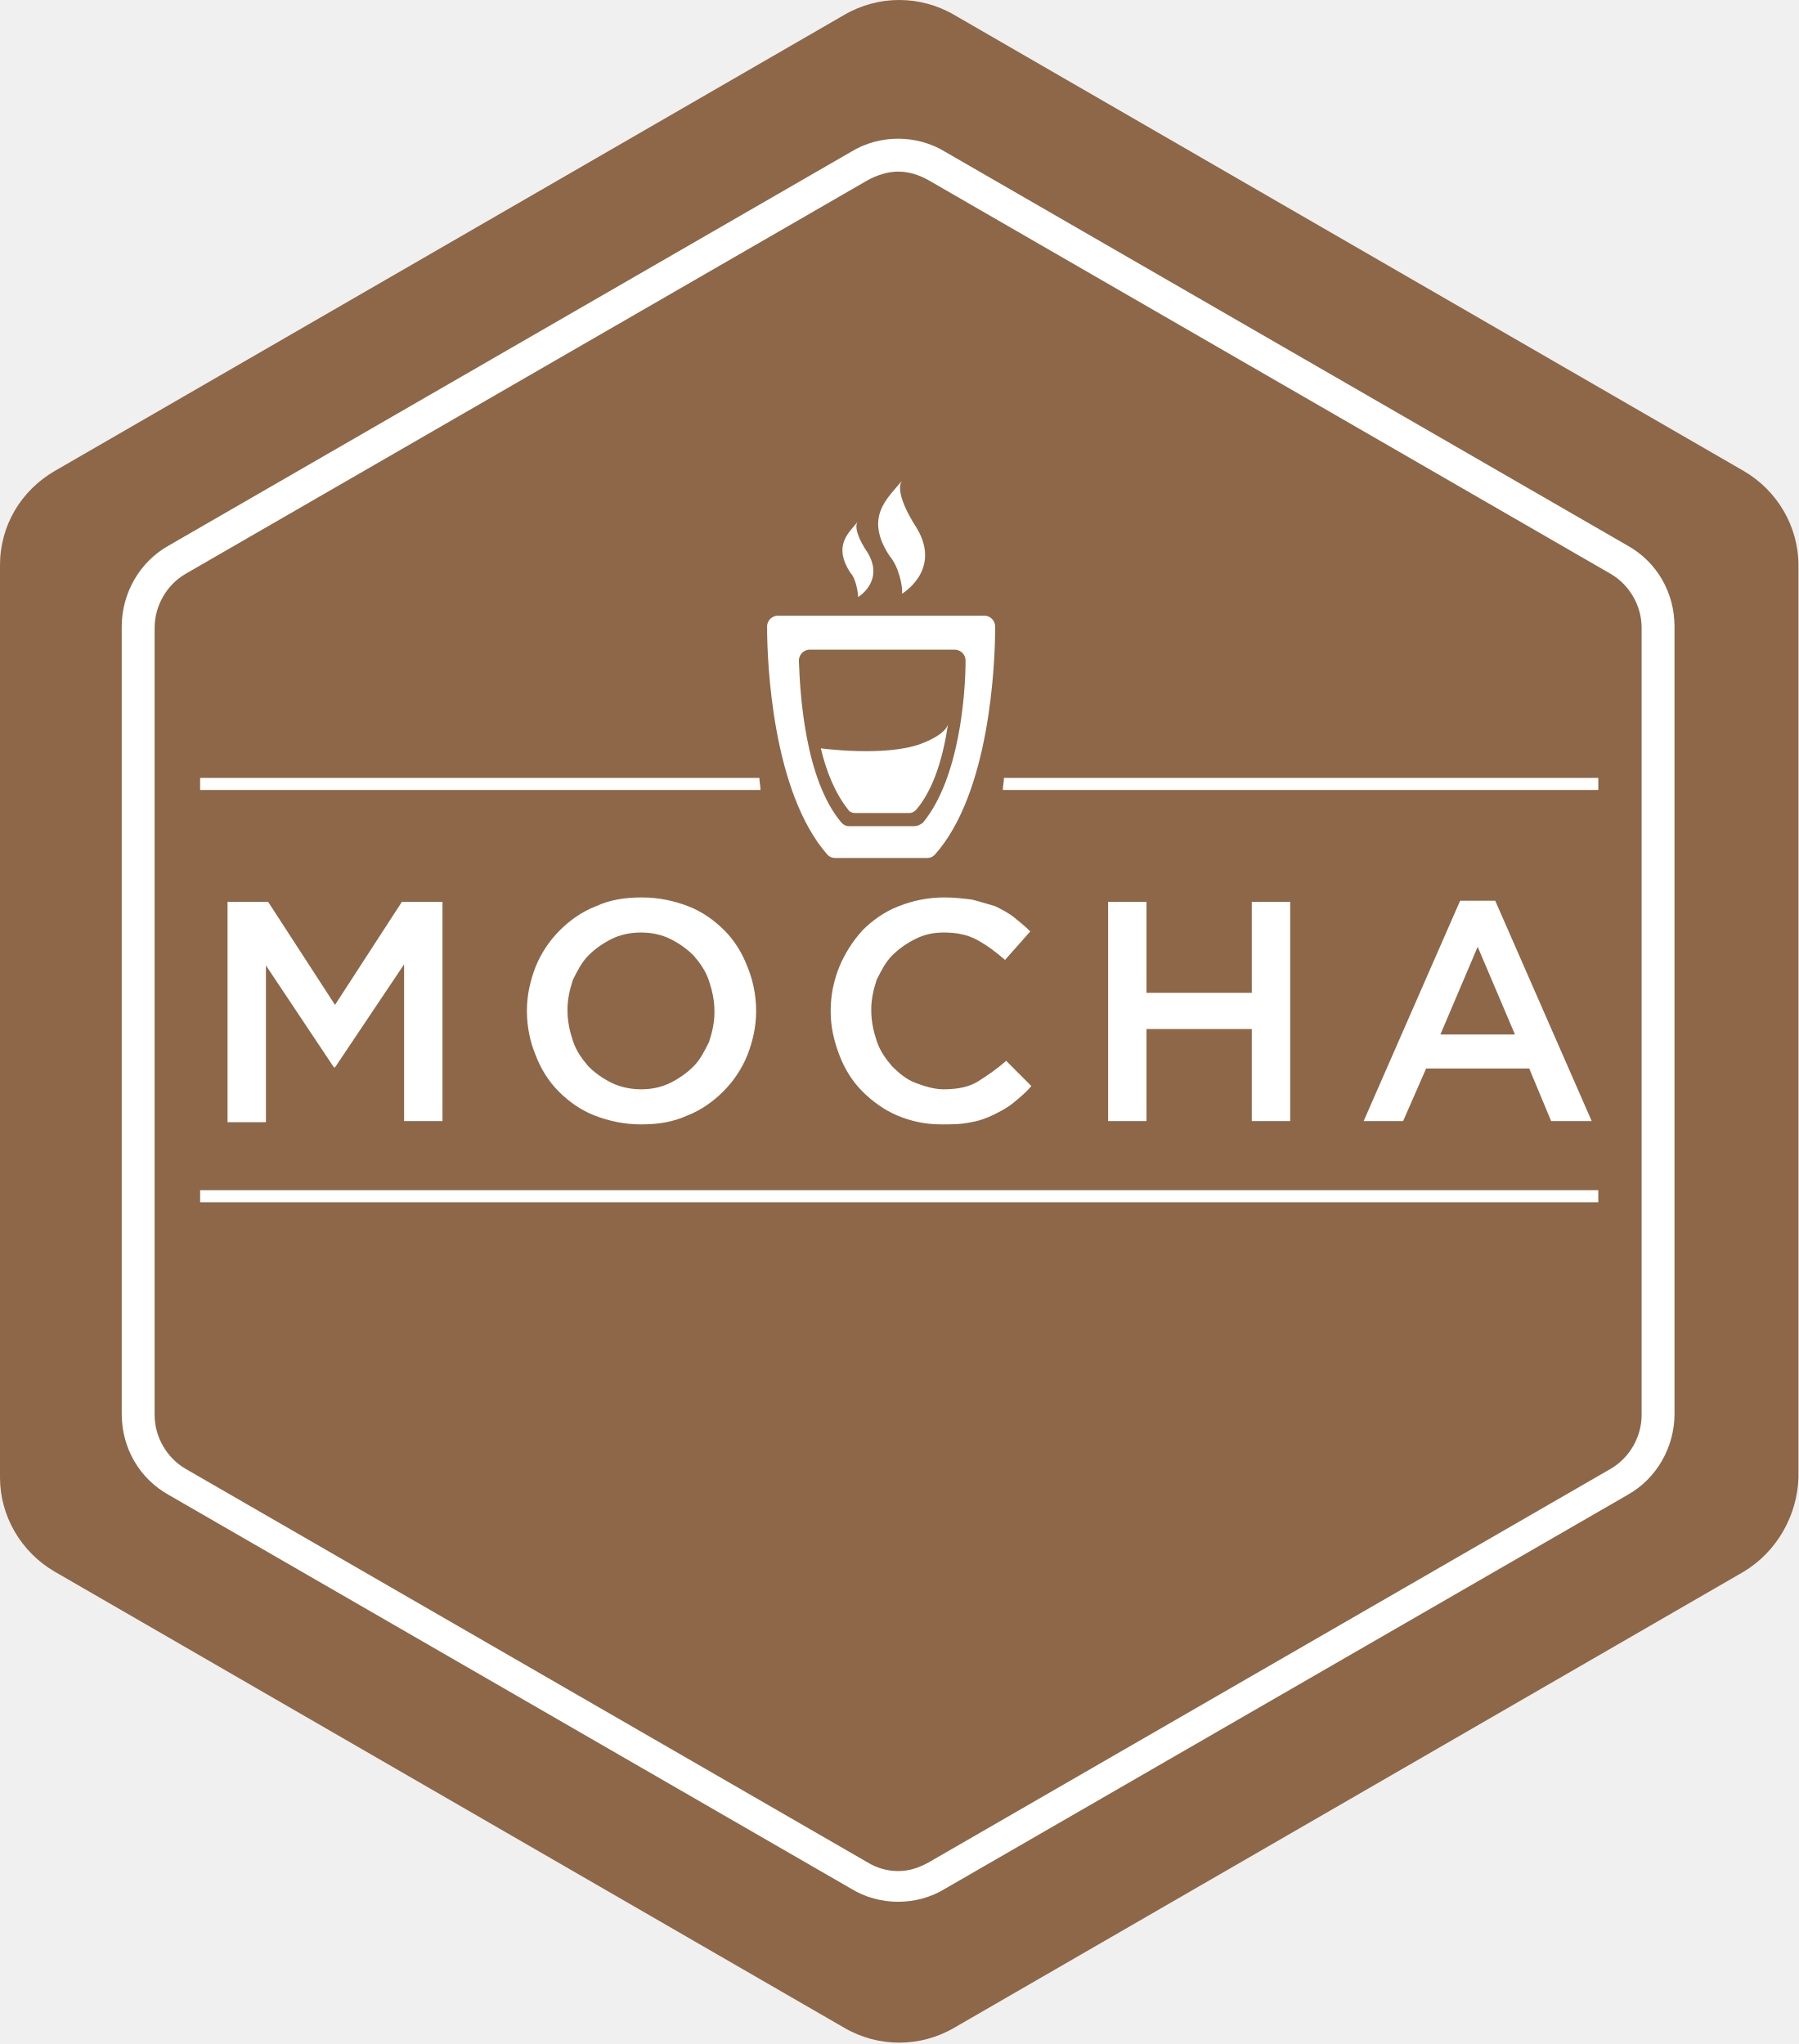
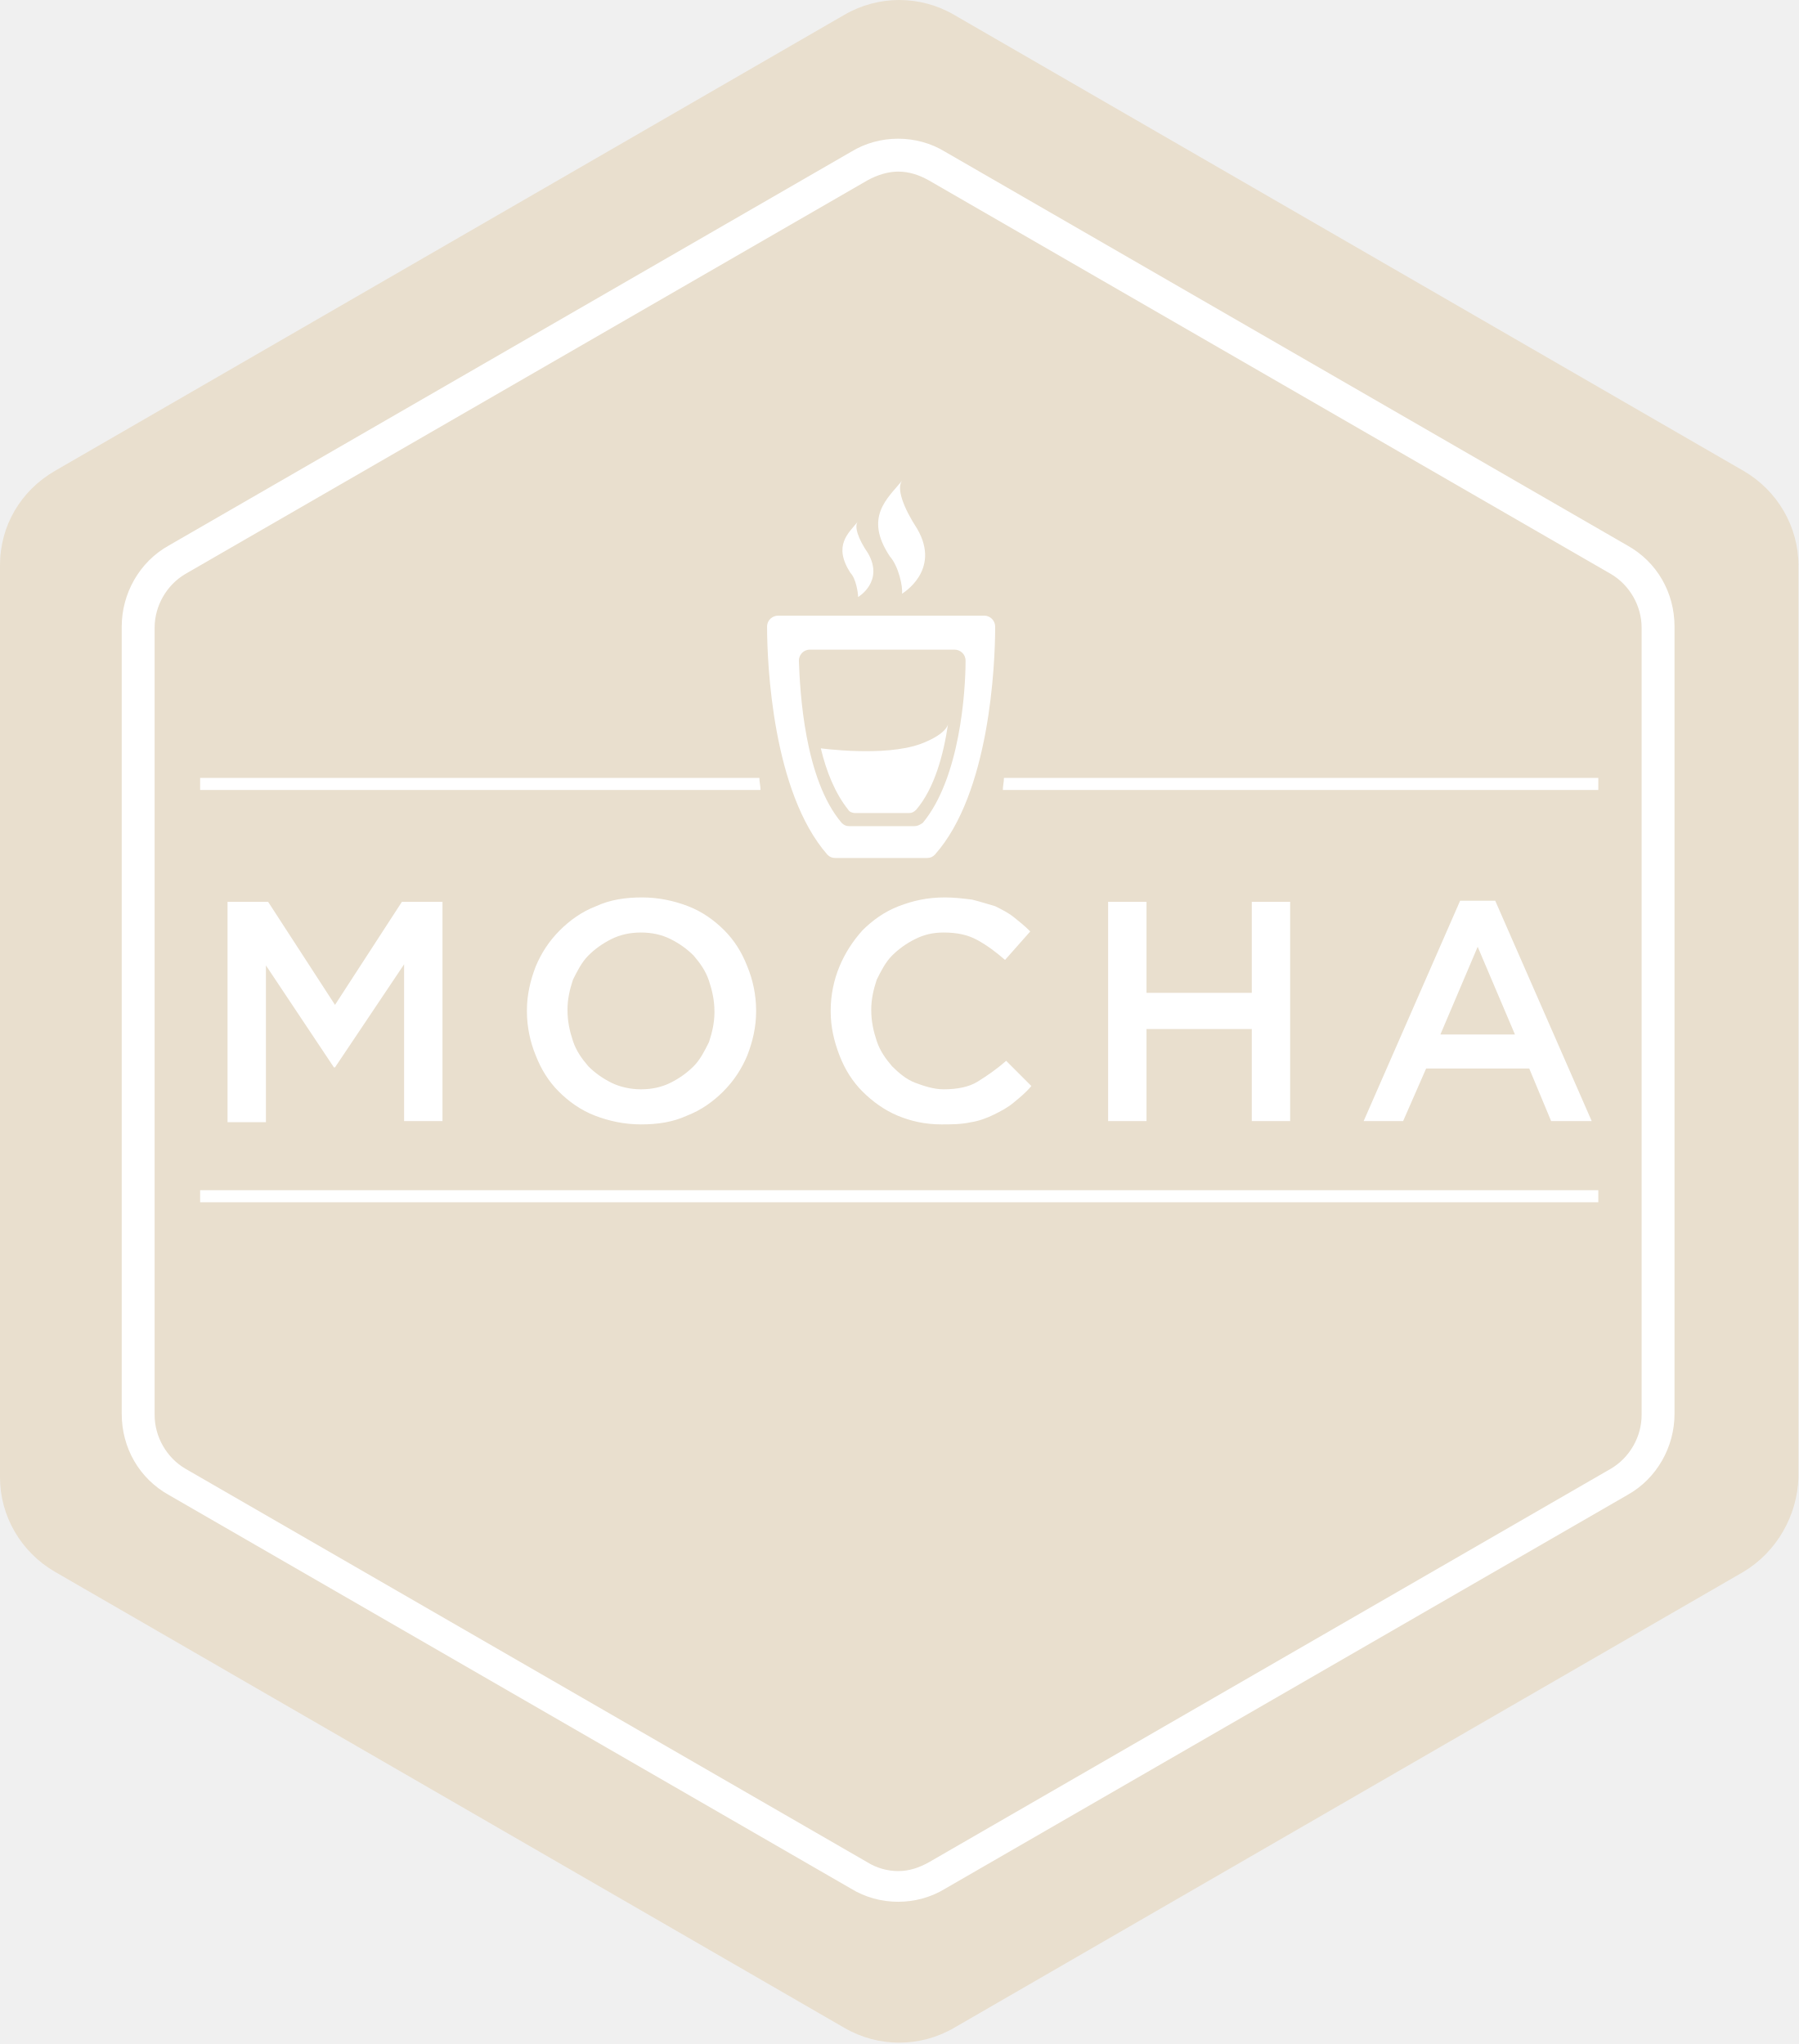
<svg xmlns="http://www.w3.org/2000/svg" width="256px" height="291px" viewBox="0 0 256 291" version="1.1" preserveAspectRatio="xMidYMid">
  <g>
-     <path d="M248.195,223.766 L135.805,288.703 C130.966,291.512 125.034,291.512 120.195,288.703 L7.805,223.766 C2.966,220.956 0,215.805 0,210.342 L0,80.468 C0,74.849 2.966,69.854 7.805,67.044 L120.195,2.107 C125.034,-0.702 130.966,-0.702 135.805,2.107 L248.195,67.044 C253.034,69.854 256,75.005 256,80.468 L256,210.342 C255.844,215.805 252.878,220.956 248.195,223.766 L248.195,223.766 Z" fill="#8D6748" />
+     <path d="M248.195,223.766 L135.805,288.703 C130.966,291.512 125.034,291.512 120.195,288.703 L7.805,223.766 C2.966,220.956 0,215.805 0,210.342 L0,80.468 C0,74.849 2.966,69.854 7.805,67.044 L120.195,2.107 C125.034,-0.702 130.966,-0.702 135.805,2.107 L248.195,67.044 C253.034,69.854 256,75.005 256,80.468 L256,210.342 C255.844,215.805 252.878,220.956 248.195,223.766 L248.195,223.766 Z" fill="#e9dfce" />
    <path d="M127.844,19.747 C125.503,19.747 123.161,20.371 121.132,21.62 L24.039,77.659 C19.824,80.001 17.327,84.527 17.327,89.21 L17.327,201.288 C17.327,206.127 19.824,210.498 24.039,212.84 L121.132,268.879 C123.161,270.128 125.503,270.752 127.844,270.752 C130.185,270.752 132.527,270.128 134.556,268.879 L231.649,212.84 C235.864,210.498 238.361,205.971 238.361,201.289 L238.361,89.21 C238.361,84.371 235.864,80.001 231.649,77.659 L134.556,21.62 C132.527,20.371 130.185,19.747 127.844,19.747 L127.844,19.747 Z M127.844,24.43 L127.844,24.43 C129.405,24.43 130.81,24.898 132.215,25.679 L229.307,81.718 C231.961,83.279 233.678,86.245 233.678,89.367 L233.678,201.445 C233.678,204.567 231.961,207.532 229.307,209.093 L132.215,265.132 C130.81,265.913 129.405,266.381 127.844,266.381 C126.283,266.381 124.722,265.913 123.473,265.132 L26.381,209.093 C23.727,207.532 22.01,204.567 22.01,201.445 L22.01,89.367 C22.01,86.245 23.727,83.279 26.381,81.718 L123.473,25.679 C124.878,24.898 126.439,24.43 127.844,24.43 L127.844,24.43 Z M118.868,122.147 L131.98,122.147 C132.449,122.147 132.761,121.99 133.073,121.678 C140.878,112.937 141.659,94.673 141.659,89.21 C141.659,88.43 141.034,87.649 140.098,87.649 L125.424,87.649 L110.751,87.649 C109.971,87.649 109.19,88.273 109.19,89.21 C109.19,94.517 109.971,112.781 117.776,121.678 C118.088,121.99 118.4,122.147 118.868,122.147 Z M115.278,92.488 L125.58,92.488 L135.883,92.488 C136.663,92.488 137.444,93.112 137.444,94.049 C137.444,98.42 136.663,110.751 131.356,117.151 C130.888,117.464 130.576,117.62 130.107,117.62 L120.898,117.62 C120.429,117.62 120.117,117.464 119.805,117.151 C114.497,110.908 113.873,98.42 113.717,94.049 C113.717,93.269 114.341,92.488 115.278,92.488 Z M128.39,84.527 C128.39,84.527 134.01,81.249 130.575,75.317 C128.546,72.195 127.61,69.542 128.39,68.449 C126.361,70.947 122.927,73.6 126.673,79.22 C127.922,80.625 128.546,83.59 128.39,84.527 Z M122.146,84.995 C122.146,84.995 125.892,82.81 123.551,78.751 C122.146,76.722 121.522,74.849 122.146,74.224 C120.741,75.941 118.556,77.658 121.053,81.561 C121.834,82.341 122.146,84.371 122.146,84.995 Z M121.678,115.747 L129.483,115.747 C129.795,115.747 130.107,115.591 130.419,115.279 C133.073,112.157 134.322,107.318 134.946,103.103 C134.946,103.103 134.79,104.508 131.044,105.913 C125.893,107.786 116.839,106.537 116.839,106.537 C117.619,109.815 118.868,112.937 120.741,115.279 C120.897,115.591 121.366,115.747 121.678,115.747 Z M62.985,159.61 L62.985,128.391 L57.209,128.391 L47.687,143.064 L38.165,128.391 L32.39,128.391 L32.39,159.766 L37.853,159.766 L37.853,137.444 L47.531,151.961 L47.687,151.961 L57.522,137.288 L57.522,159.61 L62.985,159.61 Z M97.952,129.015 C95.922,128.234 93.737,127.766 91.396,127.766 C89.054,127.766 86.869,128.078 84.839,129.015 C82.81,129.795 81.093,131.044 79.688,132.449 C78.127,134.01 77.035,135.727 76.254,137.6 C75.474,139.629 75.005,141.658 75.005,143.844 L75.005,144 C75.005,146.185 75.474,148.371 76.254,150.244 C77.035,152.273 78.127,153.99 79.532,155.395 C80.937,156.8 82.654,158.049 84.683,158.829 C86.713,159.61 88.898,160.078 91.239,160.078 C93.581,160.078 95.766,159.766 97.796,158.829 C99.825,158.049 101.542,156.8 102.947,155.395 C104.508,153.834 105.6,152.117 106.381,150.244 C107.161,148.215 107.63,146.185 107.63,144 L107.63,143.844 C107.63,141.658 107.161,139.473 106.381,137.6 C105.6,135.571 104.508,133.854 103.103,132.449 C101.698,131.044 99.981,129.795 97.952,129.015 Z M101.698,144.156 C101.698,145.561 101.386,146.966 100.917,148.371 C100.293,149.619 99.669,150.868 98.732,151.805 C97.796,152.741 96.703,153.522 95.454,154.146 C94.205,154.771 92.8,155.083 91.239,155.083 C89.835,155.083 88.274,154.771 87.025,154.146 C85.776,153.522 84.683,152.741 83.747,151.805 C82.81,150.712 82.03,149.619 81.561,148.215 C81.093,146.81 80.781,145.405 80.781,143.844 L80.781,143.688 C80.781,142.283 81.093,140.878 81.561,139.473 C82.186,138.224 82.81,136.976 83.747,136.039 C84.683,135.102 85.776,134.322 87.025,133.697 C88.274,133.073 89.678,132.761 91.239,132.761 C92.8,132.761 94.205,133.073 95.454,133.697 C96.703,134.322 97.796,135.102 98.732,136.039 C99.669,137.132 100.449,138.224 100.917,139.629 C101.386,141.034 101.698,142.439 101.698,144 L101.698,144.156 Z M124.8,139.473 C125.424,138.224 126.049,136.975 126.985,136.039 C127.922,135.102 129.015,134.322 130.263,133.697 C131.512,133.073 132.761,132.761 134.322,132.761 C136.195,132.761 137.756,133.073 139.161,133.853 C140.566,134.634 141.815,135.571 143.063,136.663 L146.654,132.605 C145.873,131.824 145.093,131.2 144.312,130.575 C143.532,129.951 142.595,129.483 141.659,129.014 C140.566,128.702 139.629,128.39 138.38,128.078 C137.132,127.922 135.883,127.766 134.478,127.766 C131.98,127.766 129.951,128.234 127.922,129.014 C125.893,129.795 124.176,131.044 122.771,132.449 C121.366,134.01 120.273,135.727 119.493,137.6 C118.712,139.473 118.244,141.658 118.244,143.844 L118.244,144 C118.244,146.185 118.712,148.214 119.493,150.244 C120.273,152.273 121.366,153.99 122.771,155.395 C124.176,156.8 125.893,158.049 127.766,158.829 C129.639,159.61 131.668,160.078 134.01,160.078 C135.415,160.078 136.819,160.078 138.224,159.766 C139.317,159.61 140.566,159.141 141.502,158.673 C142.439,158.205 143.376,157.736 144.312,156.956 C145.249,156.175 146.029,155.551 146.81,154.614 L143.22,151.024 C141.815,152.273 140.41,153.21 139.161,153.99 C137.912,154.771 136.195,155.083 134.322,155.083 C132.917,155.083 131.512,154.614 130.263,154.146 C129.015,153.678 127.922,152.741 126.985,151.805 C126.049,150.712 125.268,149.619 124.8,148.214 C124.332,146.81 124.019,145.405 124.019,143.844 L124.019,143.688 C124.019,142.283 124.332,140.878 124.8,139.473 Z M157.737,128.391 L157.737,159.61 L163.2,159.61 L163.2,146.498 L178.186,146.498 L178.186,159.61 L183.649,159.61 L183.649,128.391 L178.186,128.391 L178.186,141.347 L163.2,141.347 L163.2,128.391 L157.737,128.391 Z M217.678,152.118 L220.8,159.611 L226.575,159.611 L212.839,128.234 L207.843,128.234 L194.107,159.611 L199.726,159.611 L203.004,152.118 L217.678,152.118 Z M210.341,134.791 L215.648,147.279 L205.034,147.279 L210.341,134.791 Z M28.488,171.161 L227.512,171.161 L227.512,169.444 L28.488,169.444 L28.488,171.161 Z M142.907,110.751 C142.907,111.376 142.751,111.844 142.751,112.469 L227.512,112.469 L227.512,110.751 L142.907,110.751 Z M108.097,110.751 L28.488,110.751 L28.488,112.469 L108.254,112.469 C108.254,111.844 108.097,111.376 108.097,110.751 Z" fill="#FFFFFF" />
  </g>
</svg>
